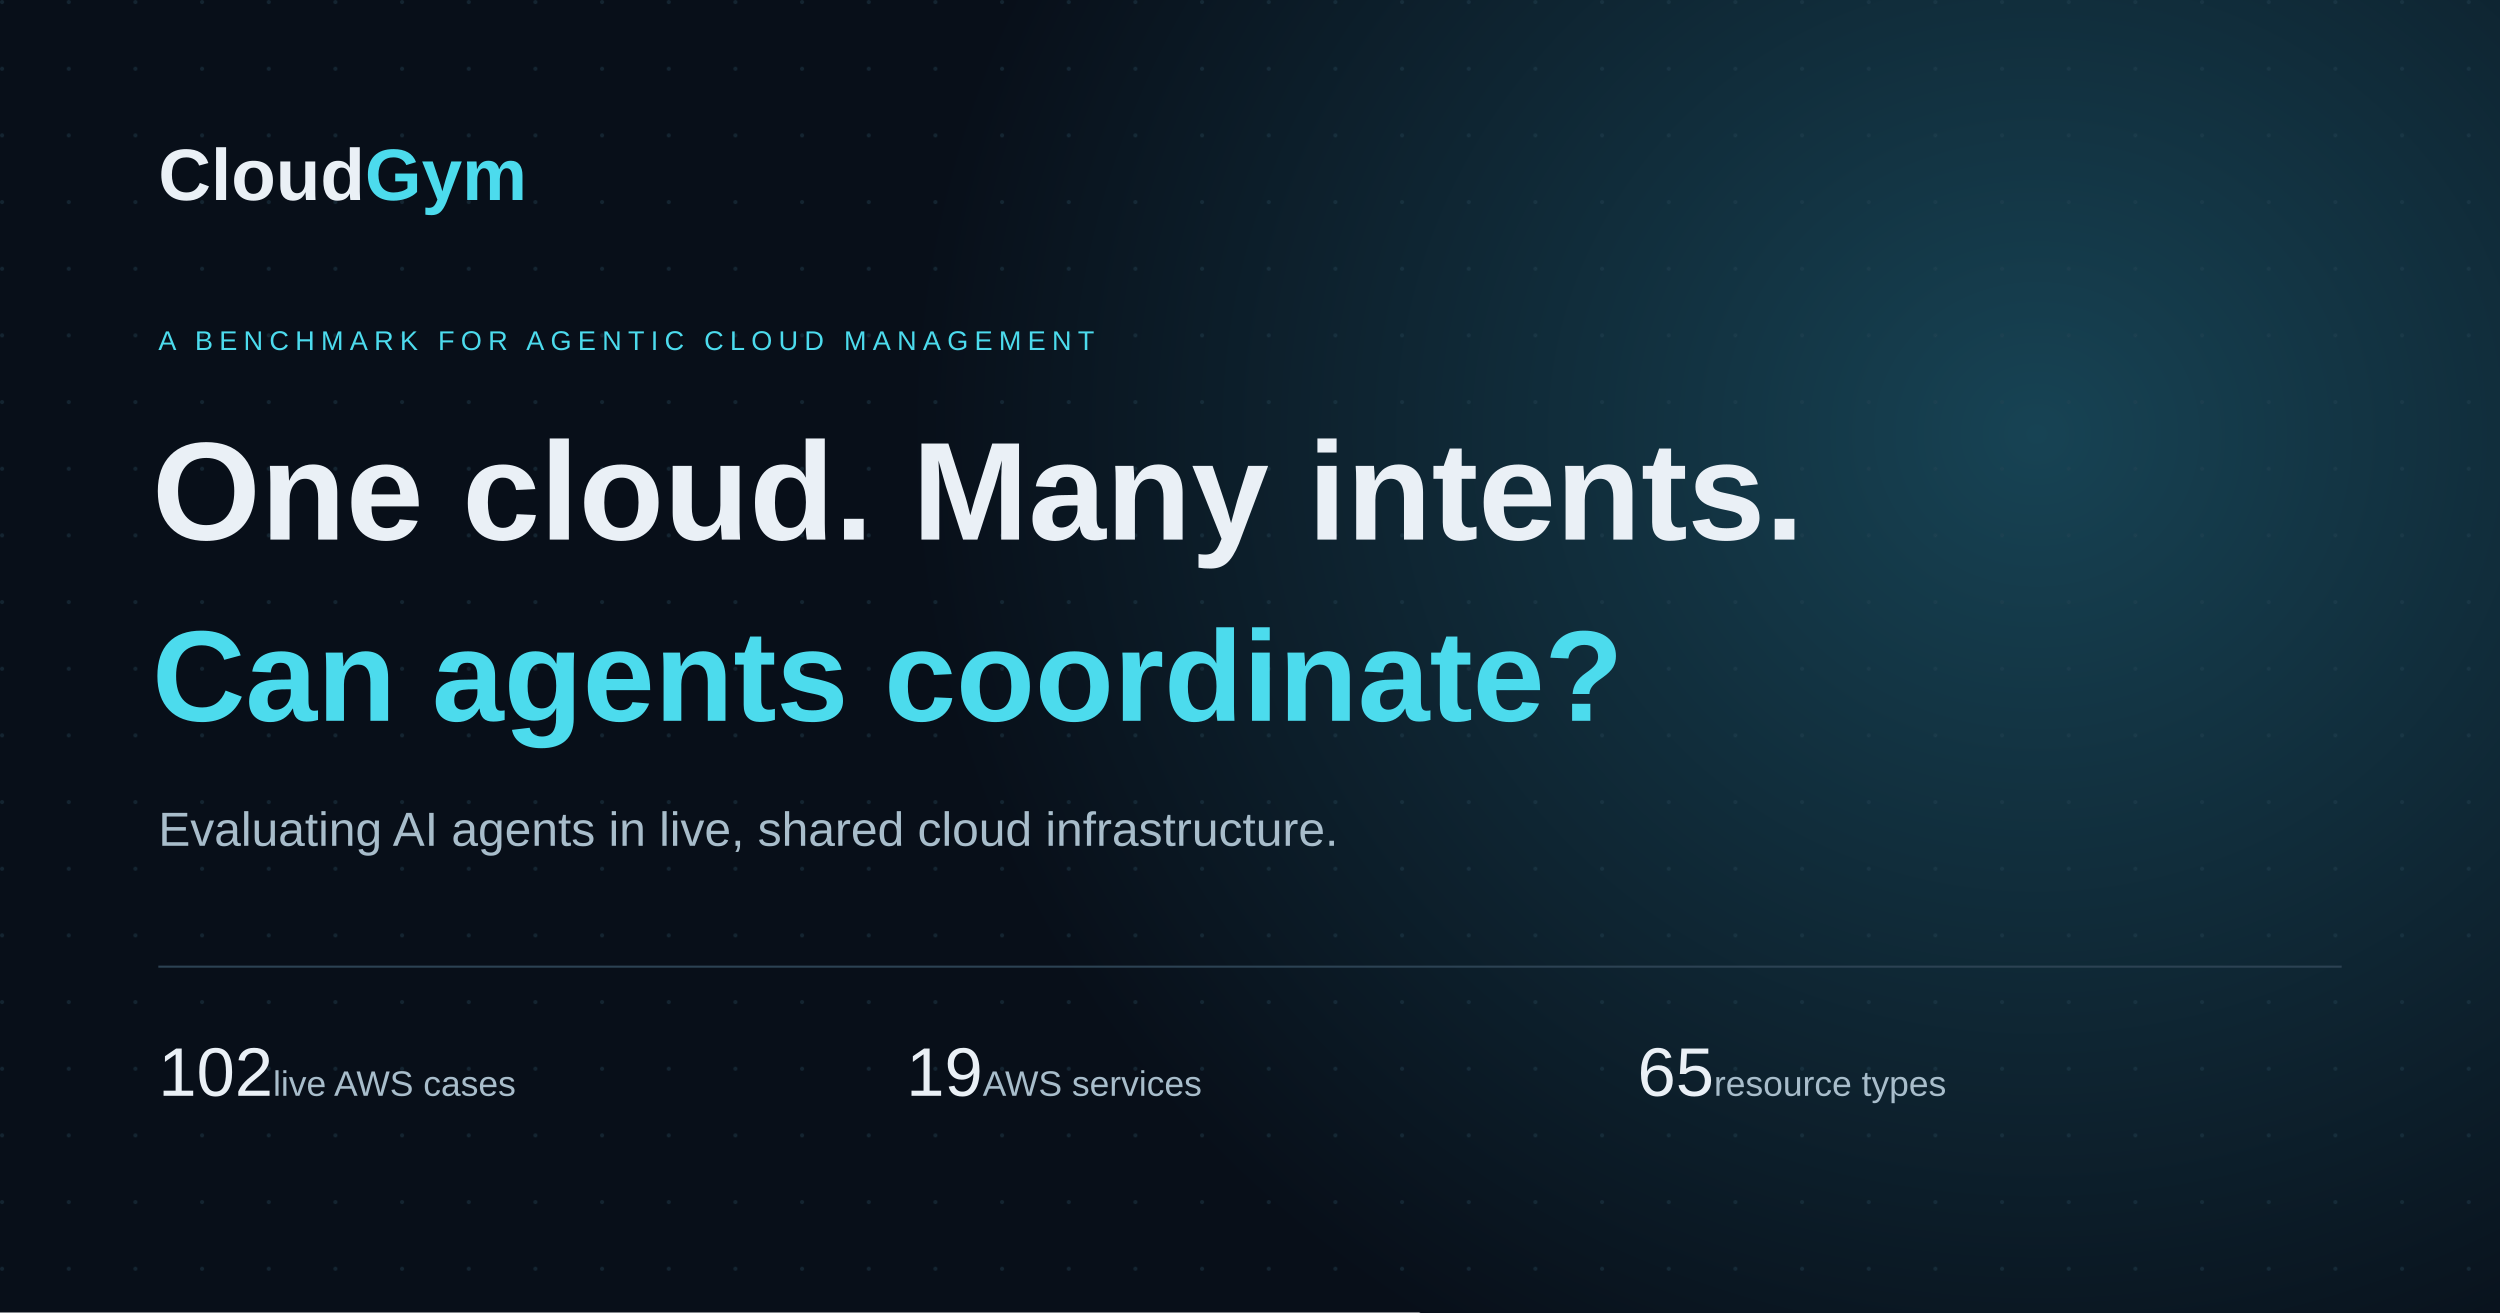
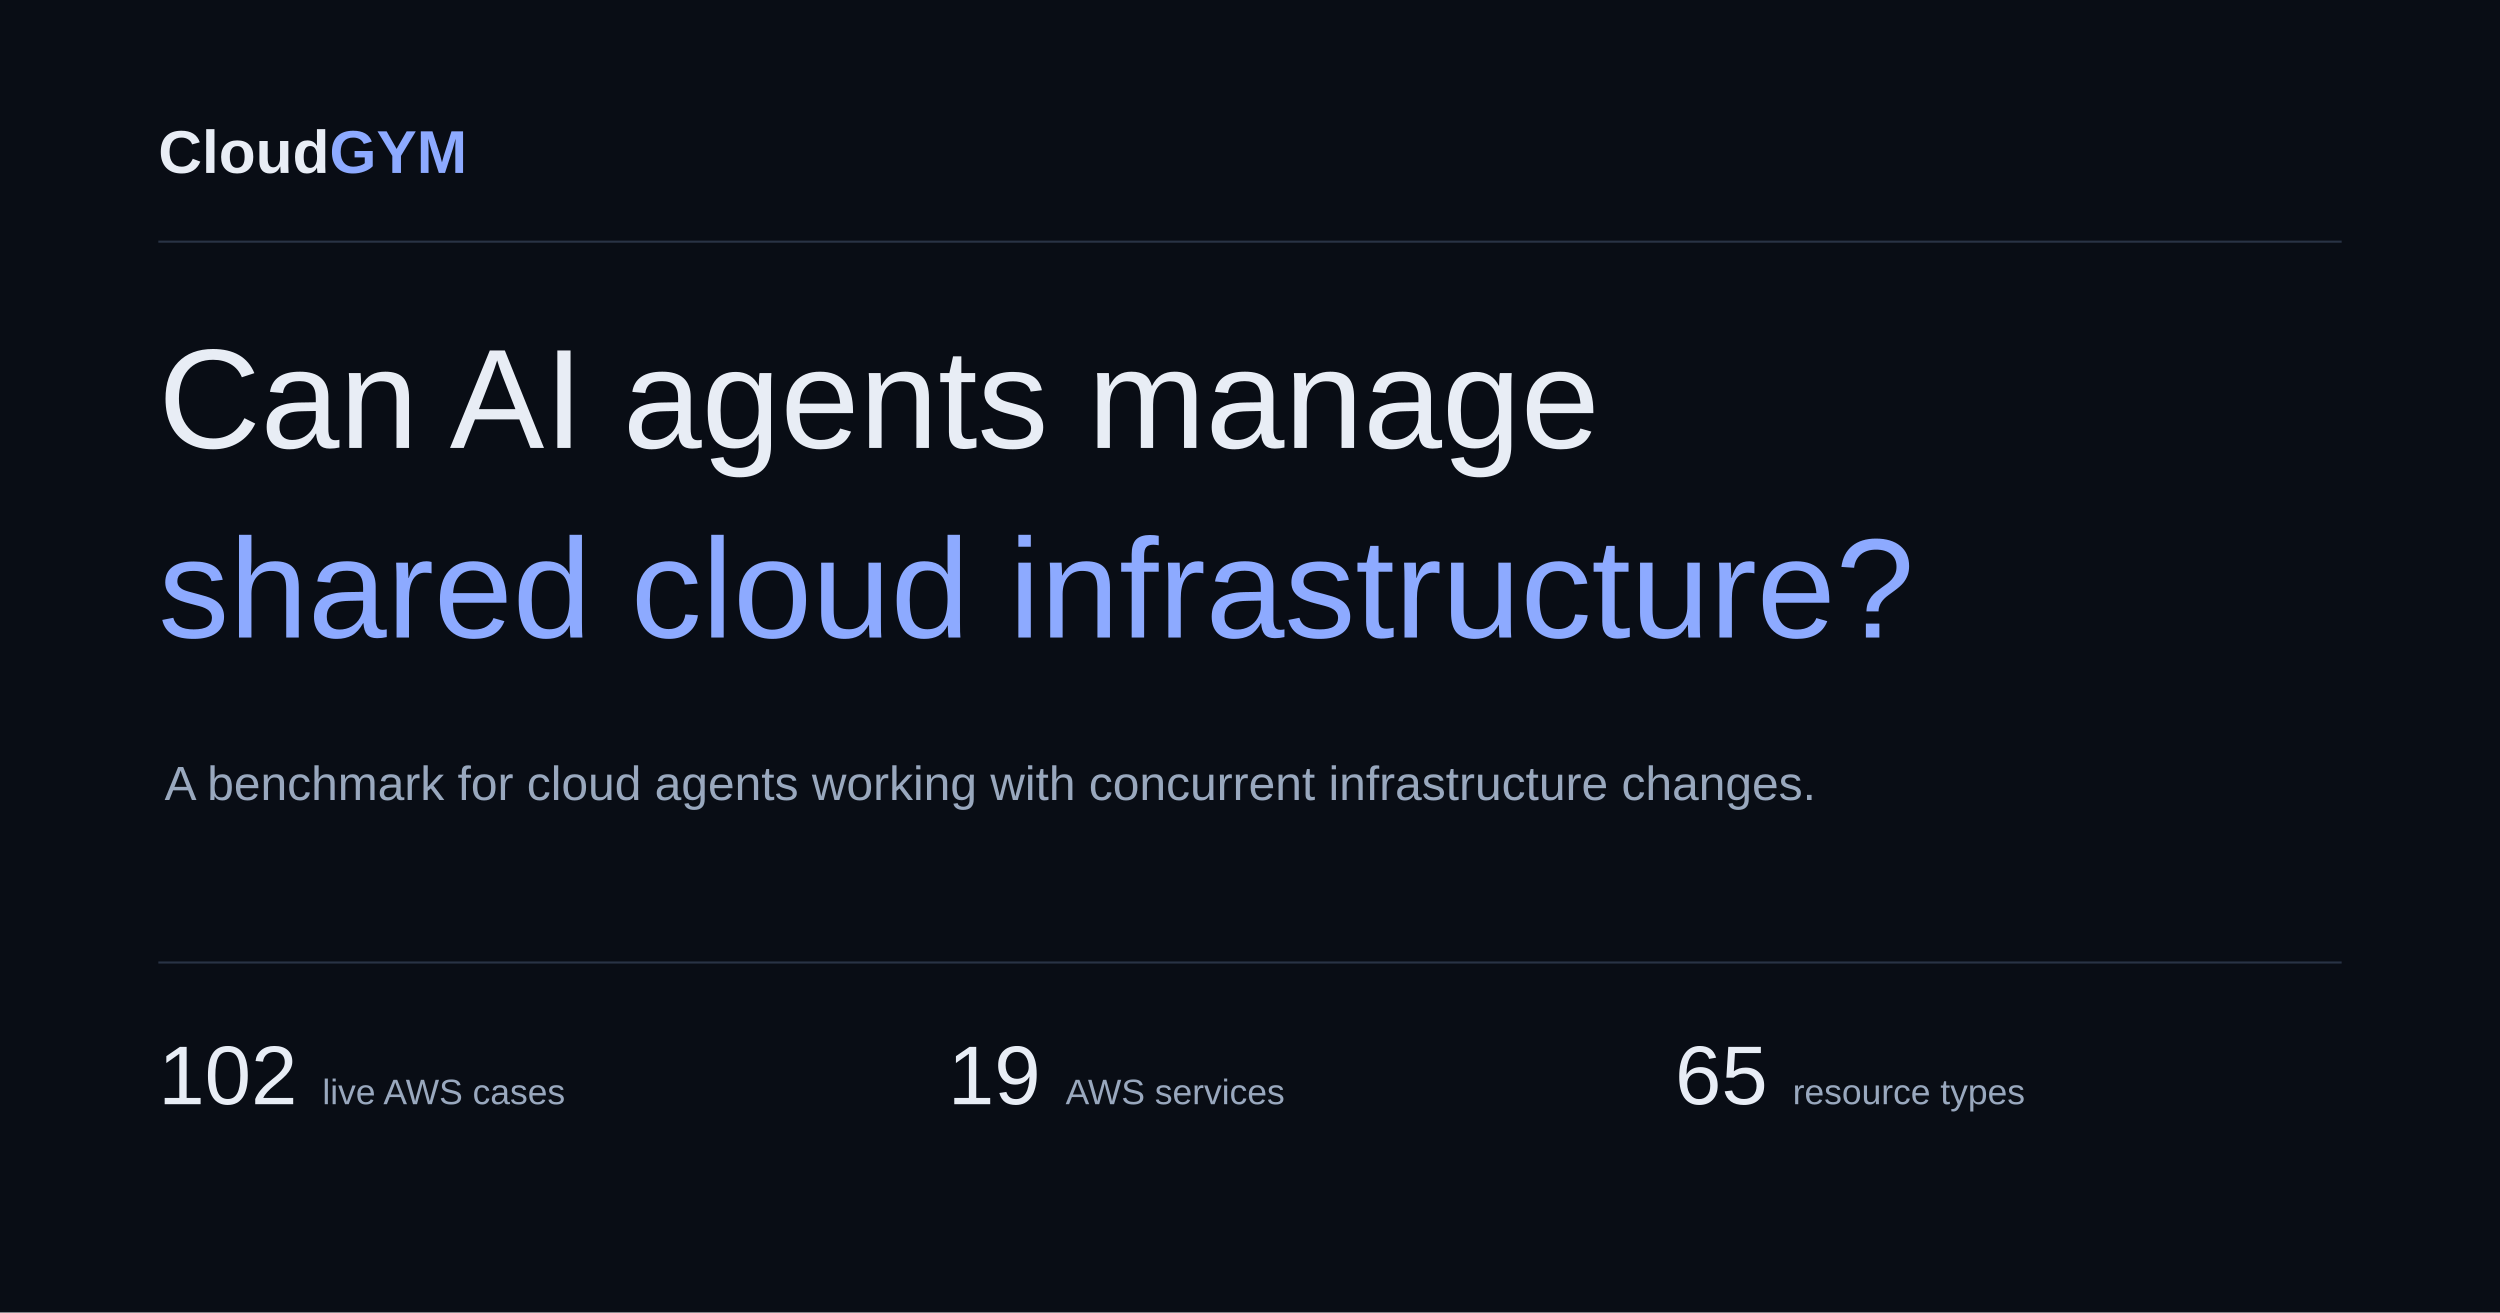
<svg xmlns="http://www.w3.org/2000/svg" width="1200" height="630" viewBox="0 0 1200 630">
-   <defs>
-     <radialGradient id="glow">
-       <stop stop-color="#174354" />
-       <stop offset="1" stop-color="#080f19" />
-     </radialGradient>
-     <pattern id="dots" width="32" height="32" patternUnits="userSpaceOnUse">
-       <circle cx="1" cy="1" r="1" fill="#254353" />
-     </pattern>
-   </defs>
-   <rect width="1200" height="630" fill="#080f19" />
-   <ellipse cx="980" cy="210" rx="550" ry="500" fill="url(#glow)" />
-   <rect width="1200" height="630" fill="url(#dots)" opacity=".4" />
-   <g font-family="Arial, sans-serif">
-     <text x="76" y="96" fill="#eaf0f6" font-size="35" font-weight="bold">Cloud<tspan fill="#4cdbed">Gym</tspan>
+   <rect width="1200" height="630" fill="#090d15" />
+   <path d="M76 116H1124M76 462H1124" stroke="#293345" />
+   <g font-family="Arial, sans-serif" fill="#e8edf5">
+     <text x="76" y="83" font-size="29" font-weight="bold">Cloud<tspan fill="#8daaff">GYM</tspan>
    </text>
-     <text x="76" y="168" fill="#4cdbed" font-size="13" letter-spacing="3">A BENCHMARK FOR AGENTIC CLOUD MANAGEMENT</text>
-     <text x="73" y="259" fill="#eaf0f6" font-size="67" font-weight="bold">One cloud. Many intents.</text>
-     <text x="73" y="346" fill="#4cdbed" font-size="62" font-weight="bold">Can agents coordinate?</text>
-     <text x="76" y="406" fill="#a8bdcb" font-size="23">Evaluating AI agents in live, shared cloud infrastructure.</text>
-     <path d="M76 464H1124" stroke="#2c4253" />
-     <g font-size="33" fill="#eaf0f6">
-       <text x="76" y="526">102<tspan font-size="17" fill="#a8bdcb"> live AWS cases</tspan>
+     <text x="76" y="215" font-family="Arial, sans-serif" font-size="68">Can AI agents manage</text>
+     <text x="76" y="306" font-family="Arial, sans-serif" font-size="68" fill="#8daaff">shared cloud infrastructure?</text>
+     <text x="79" y="384" font-size="23" fill="#99a8be">A benchmark for cloud agents working with concurrent infrastructure changes.</text>
+     <g font-size="40" font-family="Arial, sans-serif">
+       <text x="76" y="530">102<tspan dx="12" font-family="Arial, sans-serif" font-size="17" fill="#99a8be"> live AWS cases</tspan>
      </text>
-       <text x="435" y="526">19<tspan font-size="17" fill="#a8bdcb"> AWS services</tspan>
+       <text x="455" y="530">19<tspan dx="12" font-family="Arial, sans-serif" font-size="17" fill="#99a8be"> AWS services</tspan>
      </text>
-       <text x="786" y="526">65<tspan font-size="17" fill="#a8bdcb"> resource types</tspan>
+       <text x="804" y="530">65<tspan dx="12" font-family="Arial, sans-serif" font-size="17" fill="#99a8be"> resource types</tspan>
      </text>
    </g>
  </g>
</svg>
